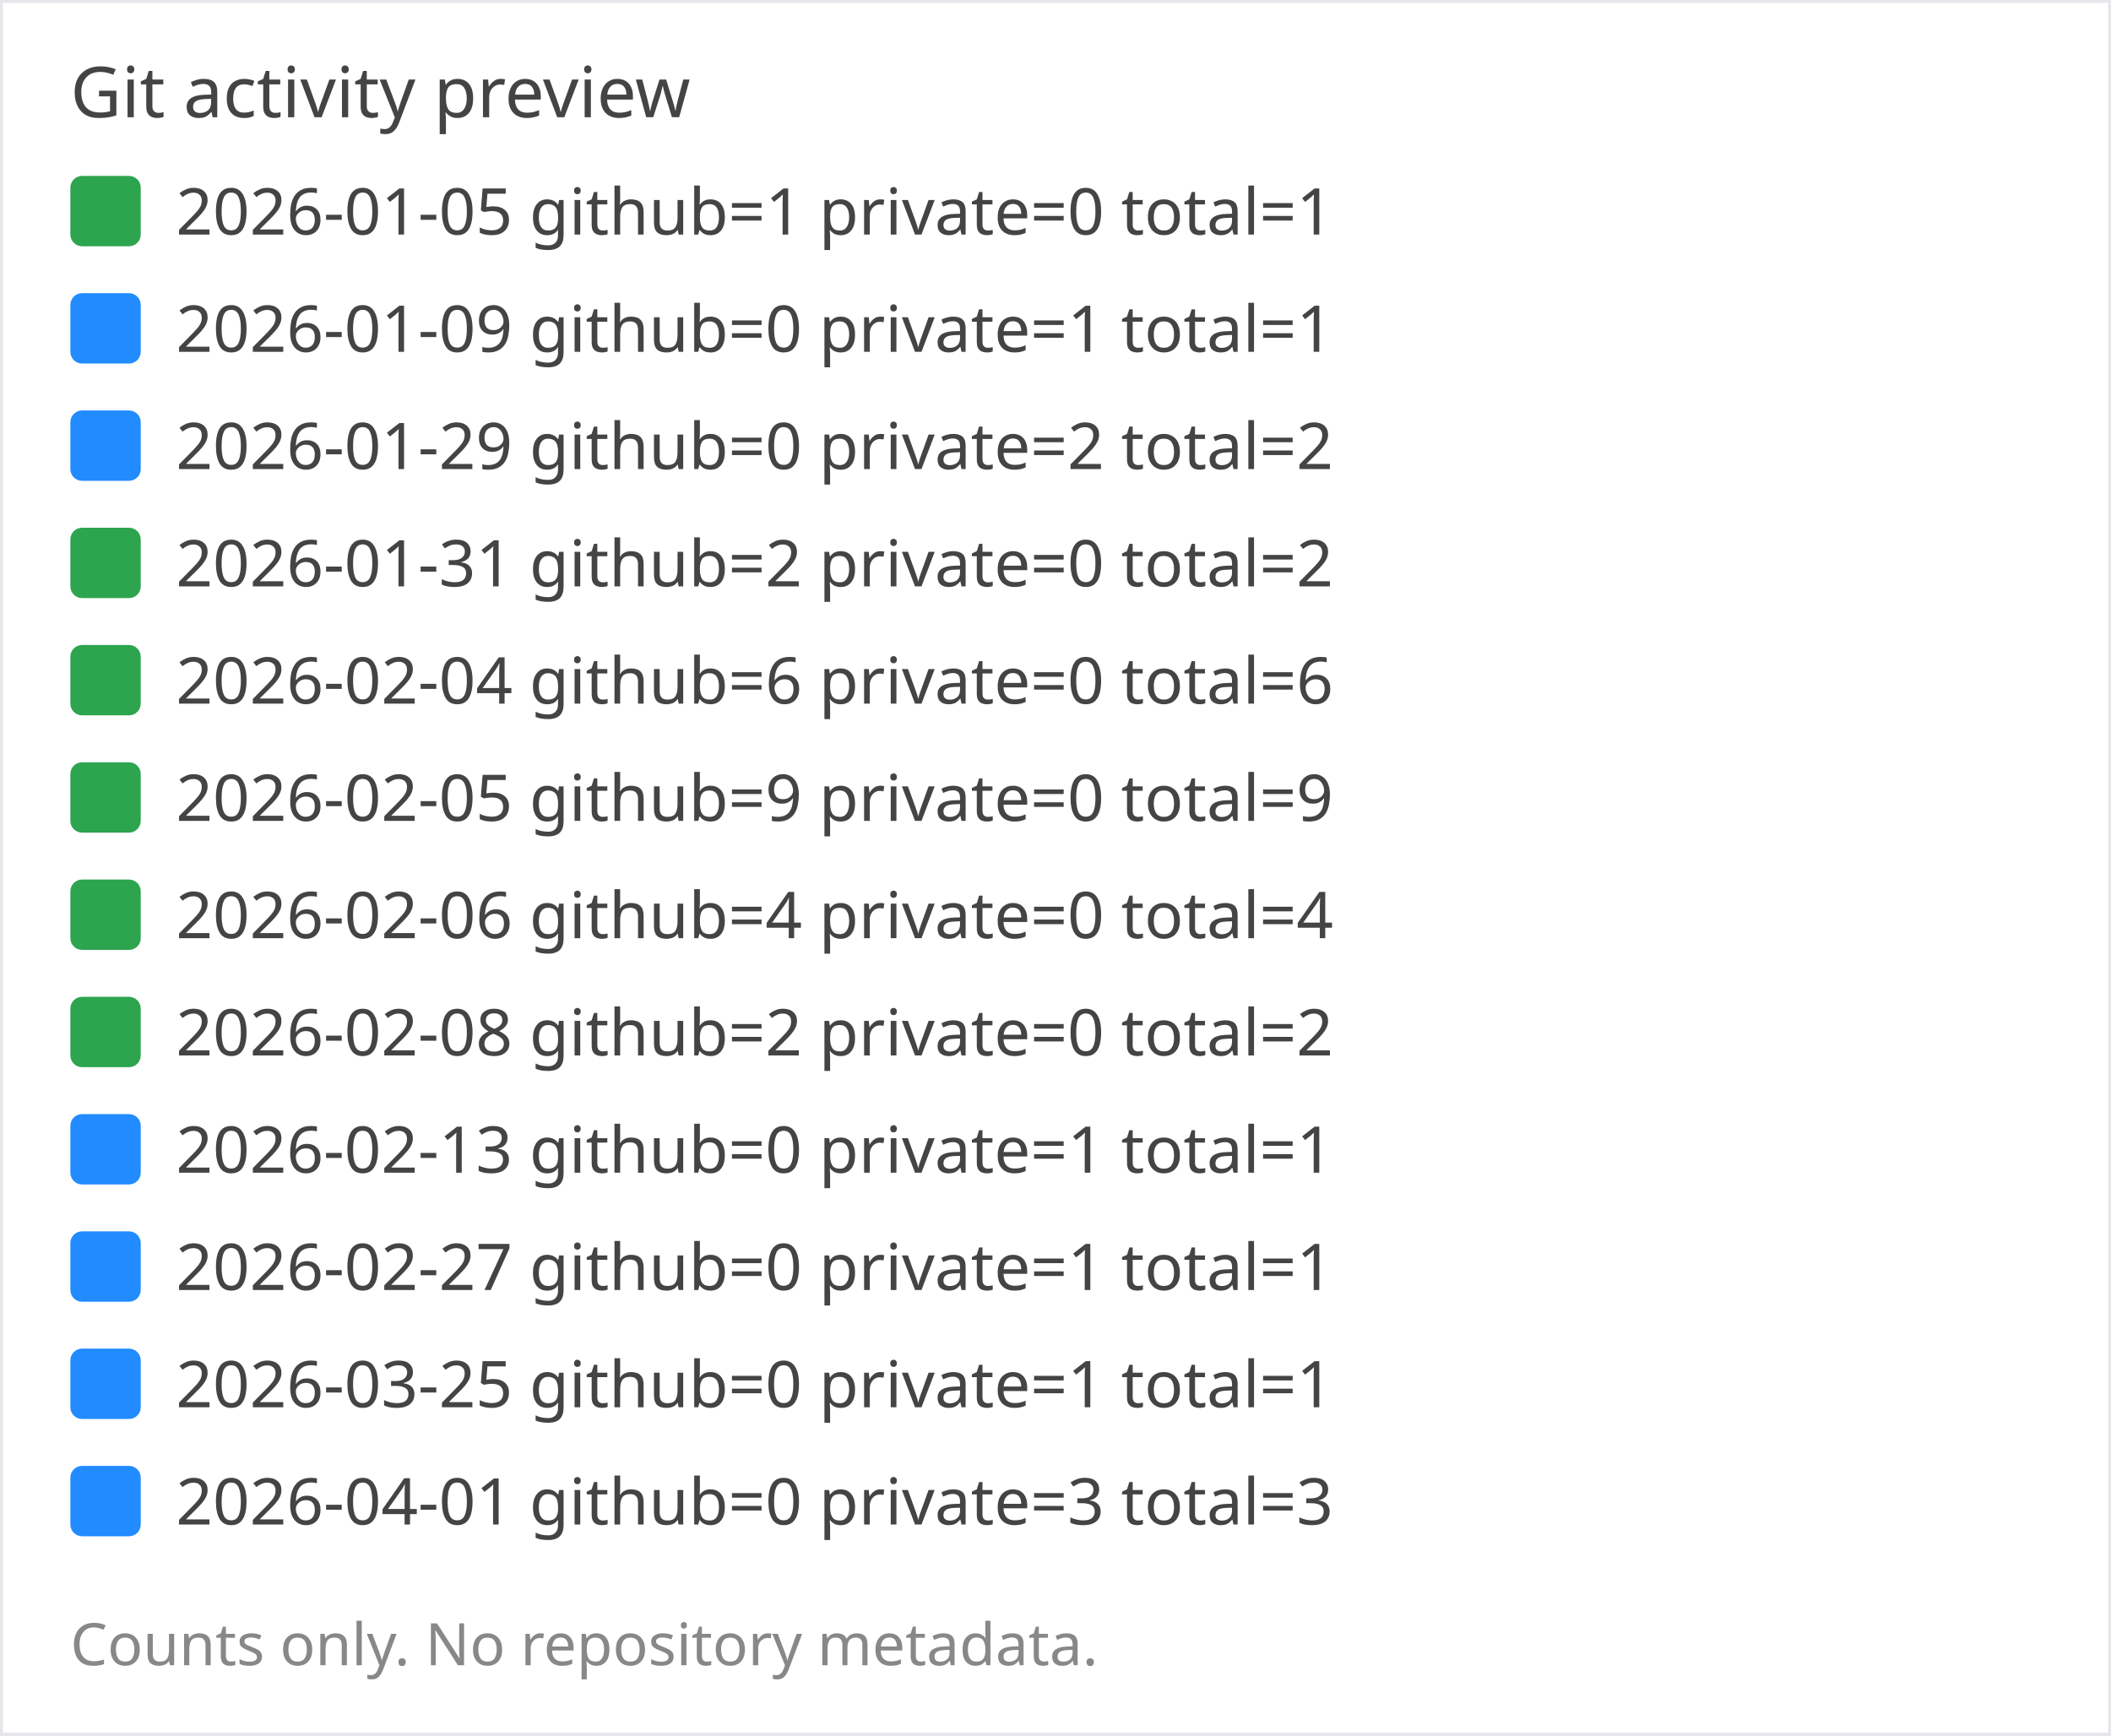
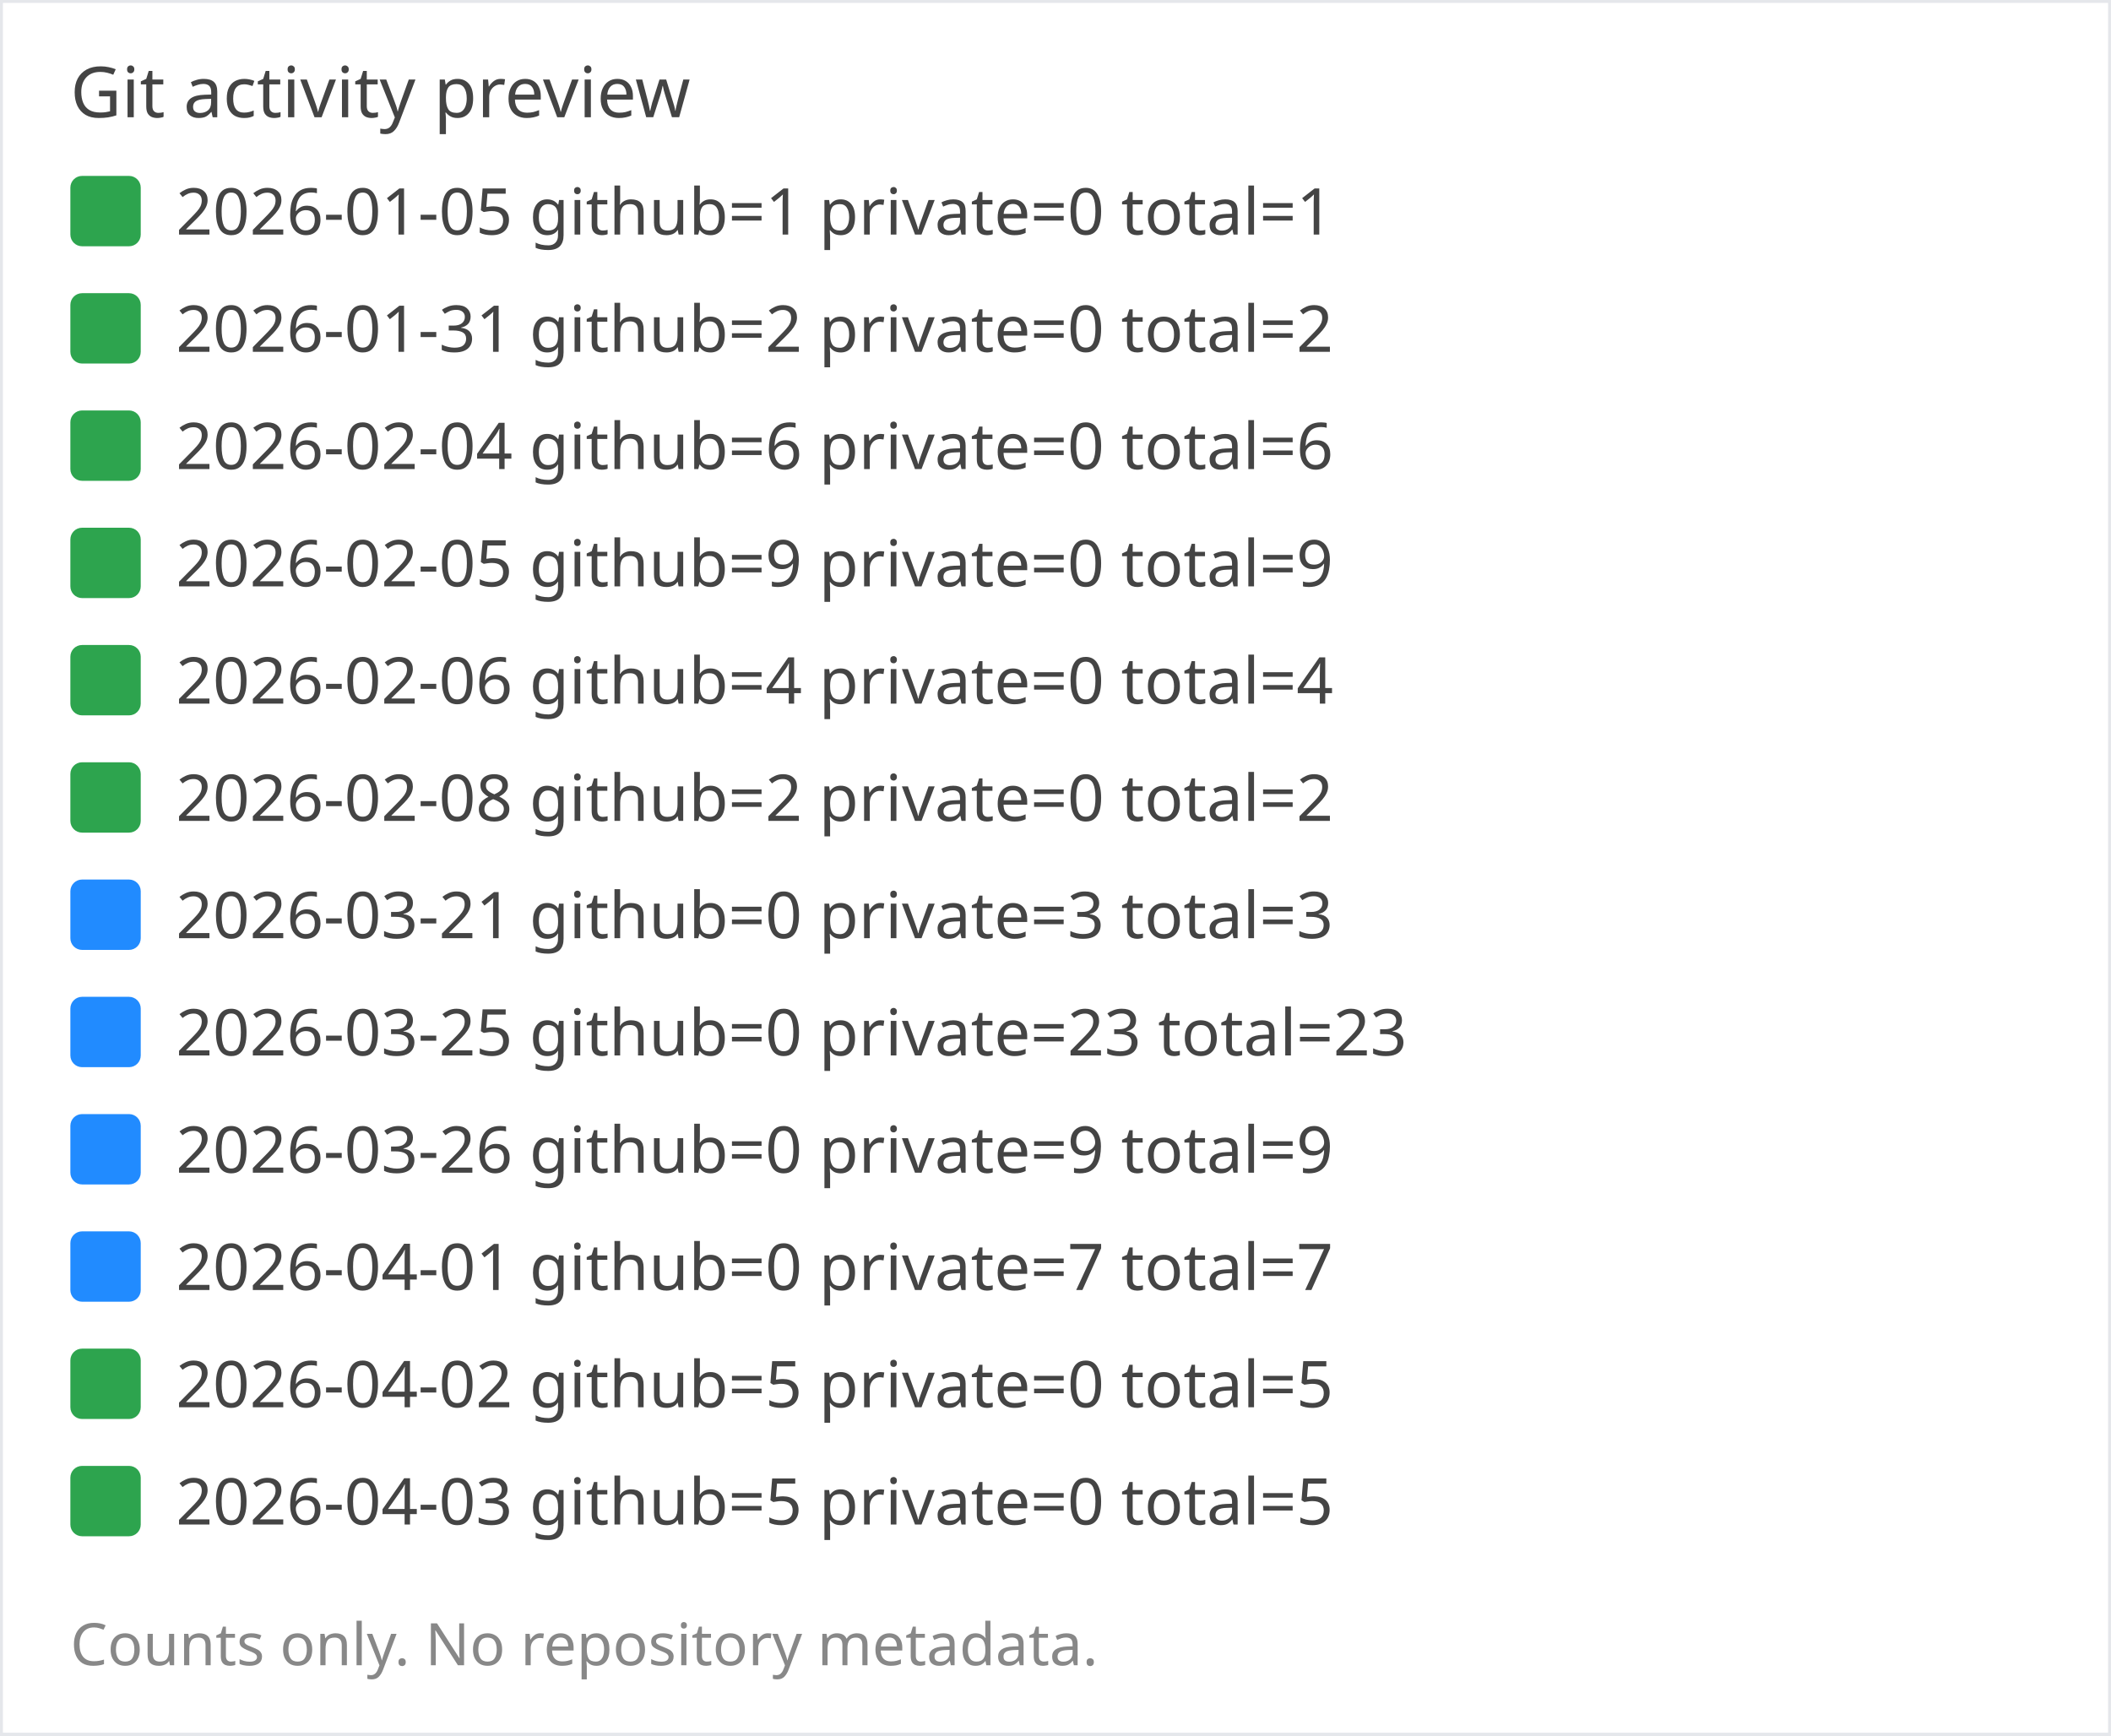
<svg xmlns="http://www.w3.org/2000/svg" width="360" height="296" viewBox="0 0 360 296" role="img" aria-label="Git activity preview">
  <rect width="360" height="296" fill="#ffffff" stroke="#e5e7eb" />
  <text x="12" y="20" font-family="sans-serif" font-size="12" fill="#444">Git activity preview</text>
  <rect x="12" y="30" width="12" height="12" fill="#2da44e" rx="2" />
  <text x="30" y="40" font-family="sans-serif" font-size="11" fill="#444">2026-01-05 github=1 private=0 total=1</text>
-   <rect x="12" y="50" width="12" height="12" fill="#218bff" rx="2" />
-   <text x="30" y="60" font-family="sans-serif" font-size="11" fill="#444">2026-01-09 github=0 private=1 total=1</text>
-   <rect x="12" y="70" width="12" height="12" fill="#218bff" rx="2" />
-   <text x="30" y="80" font-family="sans-serif" font-size="11" fill="#444">2026-01-29 github=0 private=2 total=2</text>
+   <rect x="12" y="50" width="12" height="12" fill="#2da44e" rx="2" />
+   <text x="30" y="60" font-family="sans-serif" font-size="11" fill="#444">2026-01-31 github=2 private=0 total=2</text>
+   <rect x="12" y="70" width="12" height="12" fill="#2da44e" rx="2" />
+   <text x="30" y="80" font-family="sans-serif" font-size="11" fill="#444">2026-02-04 github=6 private=0 total=6</text>
  <rect x="12" y="90" width="12" height="12" fill="#2da44e" rx="2" />
-   <text x="30" y="100" font-family="sans-serif" font-size="11" fill="#444">2026-01-31 github=2 private=0 total=2</text>
+   <text x="30" y="100" font-family="sans-serif" font-size="11" fill="#444">2026-02-05 github=9 private=0 total=9</text>
  <rect x="12" y="110" width="12" height="12" fill="#2da44e" rx="2" />
-   <text x="30" y="120" font-family="sans-serif" font-size="11" fill="#444">2026-02-04 github=6 private=0 total=6</text>
+   <text x="30" y="120" font-family="sans-serif" font-size="11" fill="#444">2026-02-06 github=4 private=0 total=4</text>
  <rect x="12" y="130" width="12" height="12" fill="#2da44e" rx="2" />
-   <text x="30" y="140" font-family="sans-serif" font-size="11" fill="#444">2026-02-05 github=9 private=0 total=9</text>
-   <rect x="12" y="150" width="12" height="12" fill="#2da44e" rx="2" />
-   <text x="30" y="160" font-family="sans-serif" font-size="11" fill="#444">2026-02-06 github=4 private=0 total=4</text>
-   <rect x="12" y="170" width="12" height="12" fill="#2da44e" rx="2" />
-   <text x="30" y="180" font-family="sans-serif" font-size="11" fill="#444">2026-02-08 github=2 private=0 total=2</text>
+   <text x="30" y="140" font-family="sans-serif" font-size="11" fill="#444">2026-02-08 github=2 private=0 total=2</text>
+   <rect x="12" y="150" width="12" height="12" fill="#218bff" rx="2" />
+   <text x="30" y="160" font-family="sans-serif" font-size="11" fill="#444">2026-03-21 github=0 private=3 total=3</text>
+   <rect x="12" y="170" width="12" height="12" fill="#218bff" rx="2" />
+   <text x="30" y="180" font-family="sans-serif" font-size="11" fill="#444">2026-03-25 github=0 private=23 total=23</text>
  <rect x="12" y="190" width="12" height="12" fill="#218bff" rx="2" />
-   <text x="30" y="200" font-family="sans-serif" font-size="11" fill="#444">2026-02-13 github=0 private=1 total=1</text>
+   <text x="30" y="200" font-family="sans-serif" font-size="11" fill="#444">2026-03-26 github=0 private=9 total=9</text>
  <rect x="12" y="210" width="12" height="12" fill="#218bff" rx="2" />
-   <text x="30" y="220" font-family="sans-serif" font-size="11" fill="#444">2026-02-27 github=0 private=1 total=1</text>
-   <rect x="12" y="230" width="12" height="12" fill="#218bff" rx="2" />
-   <text x="30" y="240" font-family="sans-serif" font-size="11" fill="#444">2026-03-25 github=0 private=1 total=1</text>
-   <rect x="12" y="250" width="12" height="12" fill="#218bff" rx="2" />
-   <text x="30" y="260" font-family="sans-serif" font-size="11" fill="#444">2026-04-01 github=0 private=3 total=3</text>
+   <text x="30" y="220" font-family="sans-serif" font-size="11" fill="#444">2026-04-01 github=0 private=7 total=7</text>
+   <rect x="12" y="230" width="12" height="12" fill="#2da44e" rx="2" />
+   <text x="30" y="240" font-family="sans-serif" font-size="11" fill="#444">2026-04-02 github=5 private=0 total=5</text>
+   <rect x="12" y="250" width="12" height="12" fill="#2da44e" rx="2" />
+   <text x="30" y="260" font-family="sans-serif" font-size="11" fill="#444">2026-04-03 github=5 private=0 total=5</text>
  <text x="12" y="284" font-family="sans-serif" font-size="10" fill="#888">Counts only. No repository metadata.</text>
</svg>
